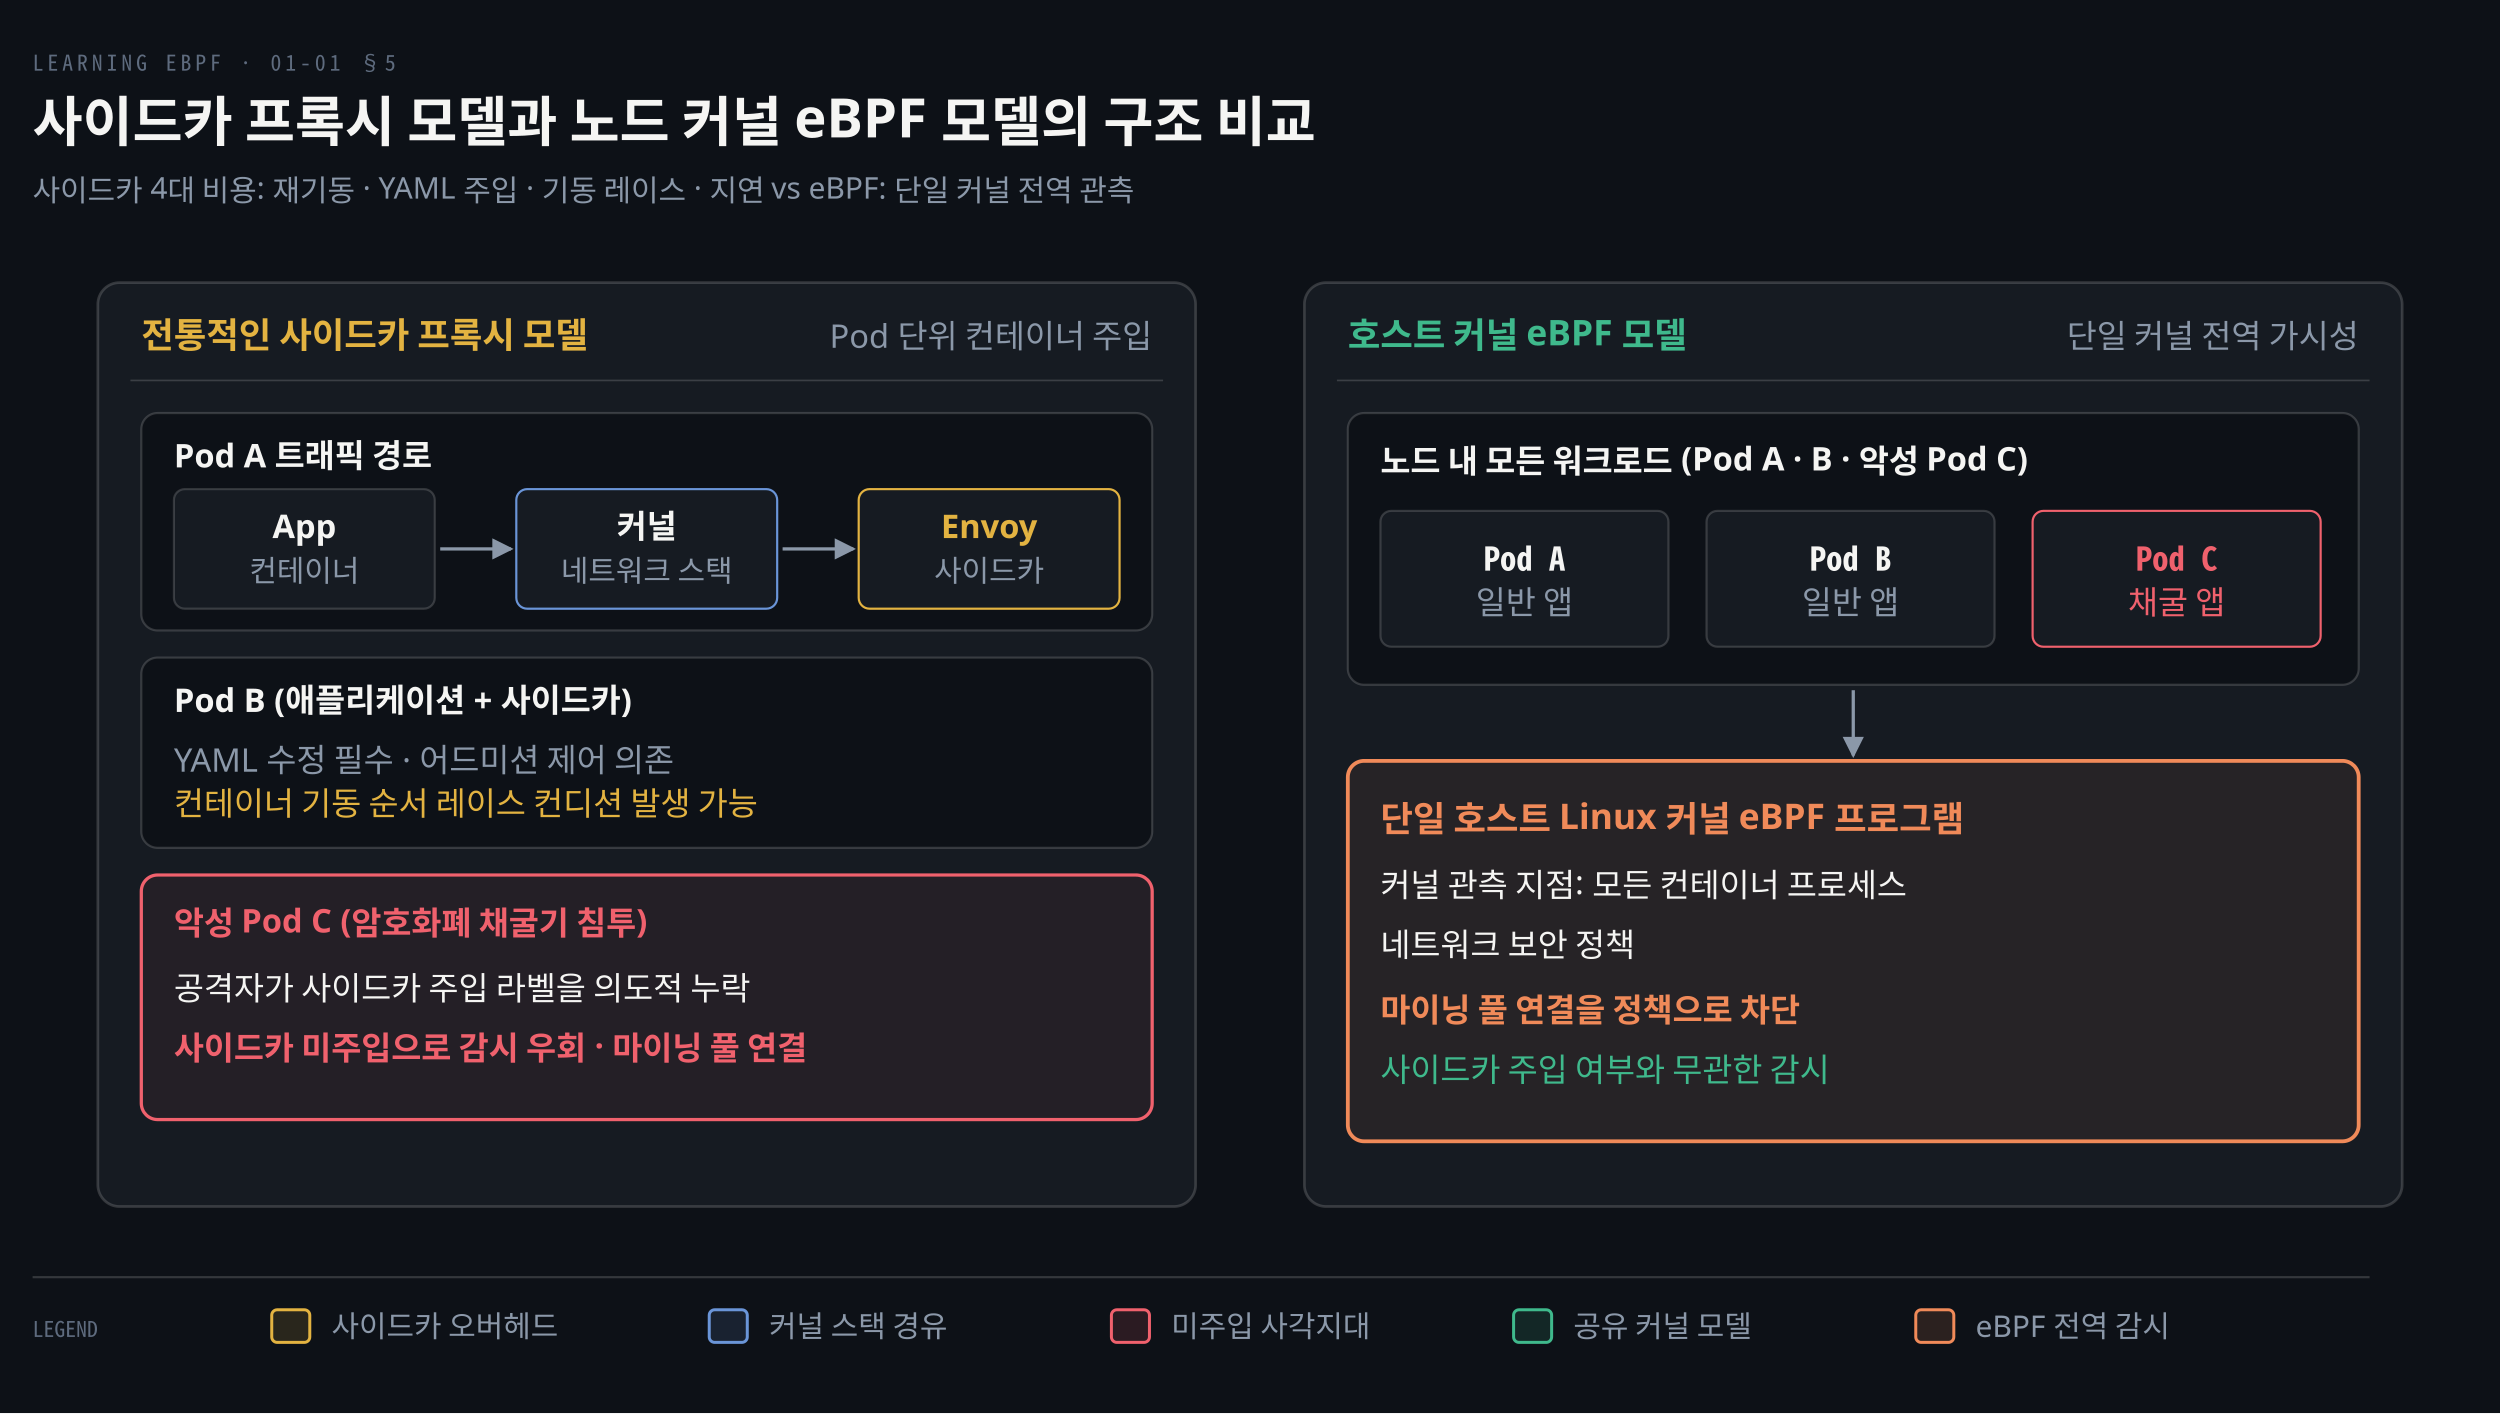
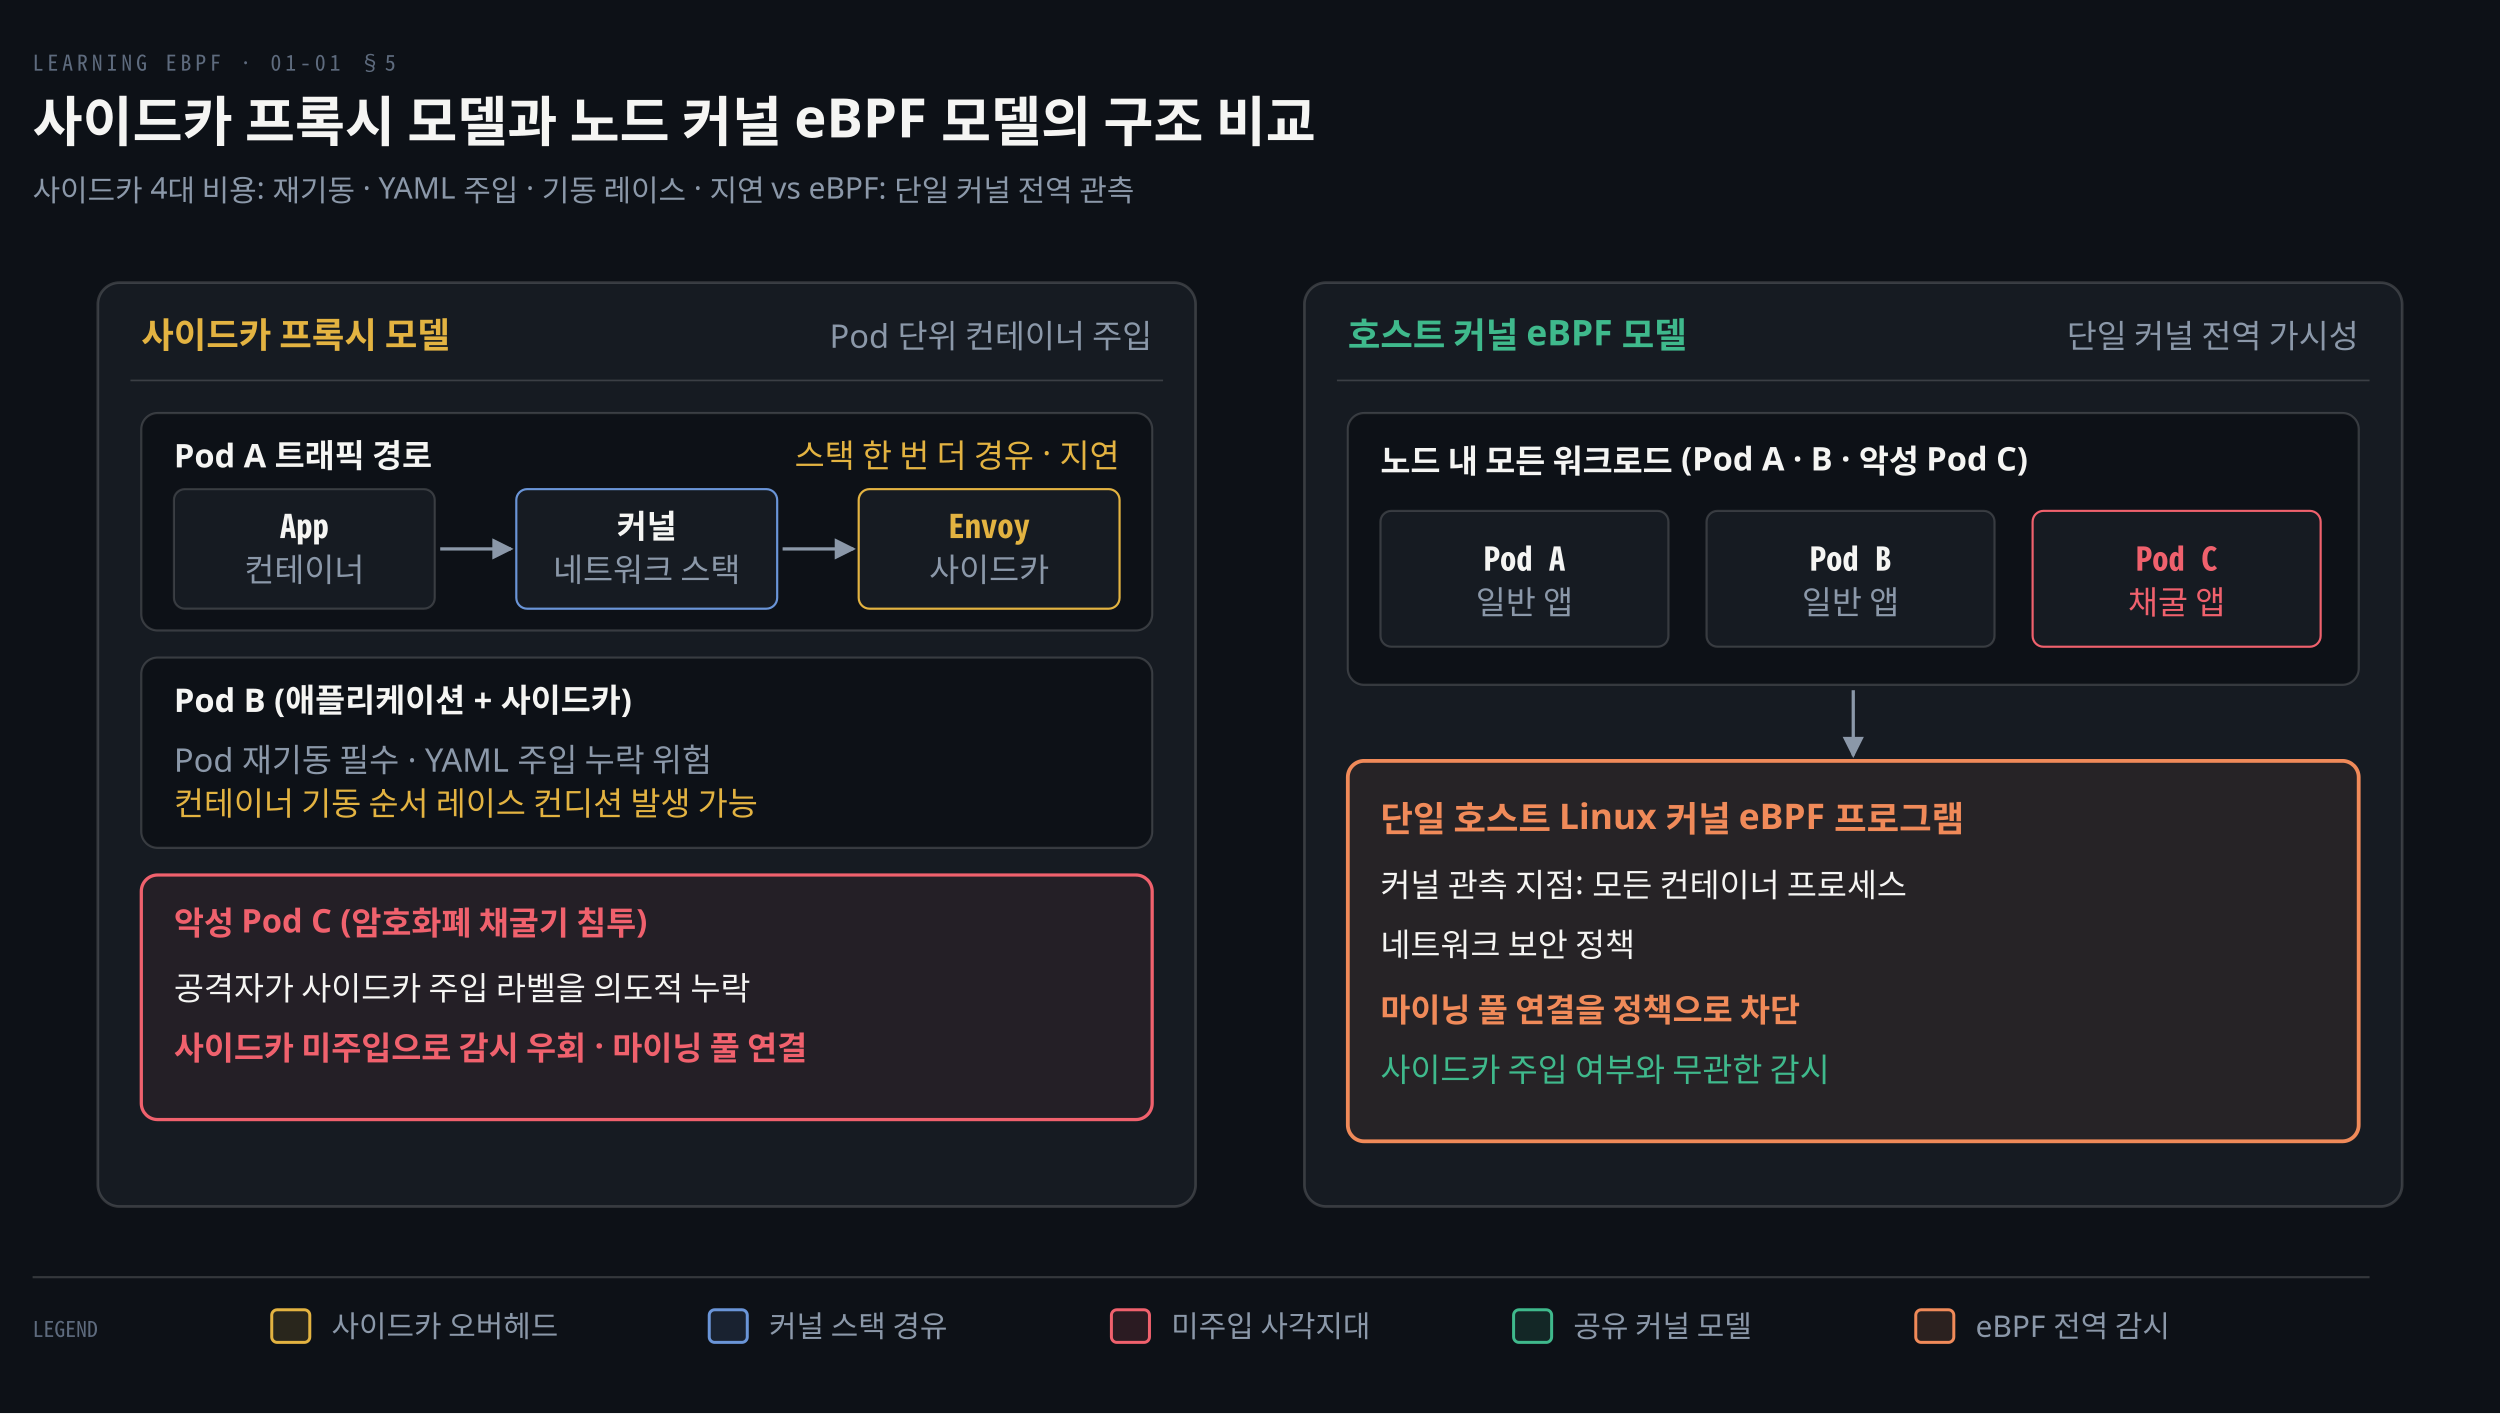
<svg xmlns="http://www.w3.org/2000/svg" viewBox="0 0 920 520" width="100%" role="img" aria-labelledby="dt dd">
  <defs>
    <marker id="ar" viewBox="0 0 8 8" refX="7" refY="4" markerWidth="6.5" markerHeight="6.5" orient="auto">
      <path d="M0 0 L8 4 L0 8 z" fill="#8B98A9" />
    </marker>
    <marker id="ok" viewBox="0 0 8 8" refX="7" refY="4" markerWidth="6.5" markerHeight="6.5" orient="auto">
      <path d="M0 0 L8 4 L0 8 z" fill="#3FB98C" />
    </marker>
    <marker id="warn" viewBox="0 0 8 8" refX="7" refY="4" markerWidth="6.5" markerHeight="6.5" orient="auto">
      <path d="M0 0 L8 4 L0 8 z" fill="#E3B341" />
    </marker>
    <marker id="bad" viewBox="0 0 8 8" refX="7" refY="4" markerWidth="6.5" markerHeight="6.5" orient="auto">
      <path d="M0 0 L8 4 L0 8 z" fill="#F0616D" />
    </marker>
    <marker id="info" viewBox="0 0 8 8" refX="7" refY="4" markerWidth="6.5" markerHeight="6.5" orient="auto">
      <path d="M0 0 L8 4 L0 8 z" fill="#6A95D8" />
    </marker>
    <marker id="acc" viewBox="0 0 8 8" refX="7" refY="4" markerWidth="6.5" markerHeight="6.5" orient="auto">
      <path d="M0 0 L8 4 L0 8 z" fill="#F08A59" />
    </marker>
    <marker id="soft" viewBox="0 0 8 8" refX="7" refY="4" markerWidth="6.5" markerHeight="6.5" orient="auto">
      <path d="M0 0 L8 4 L0 8 z" fill="#5E6B7E" />
    </marker>
  </defs>
  <rect width="920" height="520" fill="#0D1117" />
  <text x="12" y="26" font-family="'Geist Mono','Noto Sans Mono CJK KR',monospace" font-size="8" letter-spacing="0.18em" fill="#5E6B7E">LEARNING EBPF · 01-01 §5</text>
  <text x="12" y="52" font-family="'Geist','Apple SD Gothic Neo','Noto Sans KR','Malgun Gothic',sans-serif" font-size="20" font-weight="600" fill="#F5F5F3">사이드카 프록시 모델과 노드 커널 eBPF 모델의 구조 비교</text>
  <text x="12" y="74" font-family="'Geist','Apple SD Gothic Neo','Noto Sans KR','Malgun Gothic',sans-serif" font-size="11" fill="#8B98A9">사이드카 4대 비용: 재기동 · YAML 주입 · 기동 레이스 · 지연 vs eBPF: 단일 커널 전역 관측</text>
  <rect x="36" y="104" width="404" height="340" rx="8" fill="#161B22" stroke="rgba(191,192,192,0.22)" stroke-width="1.0" />
-   <text x="52" y="128" text-anchor="start" font-family="'Geist','Apple SD Gothic Neo','Noto Sans KR','Malgun Gothic',sans-serif" font-size="13" font-weight="600" fill="#E3B341">전통적인 사이드카 프록시 모델</text>
+   <text x="52" y="128" text-anchor="start" font-family="'Geist','Apple SD Gothic Neo','Noto Sans KR','Malgun Gothic',sans-serif" font-size="13" font-weight="600" fill="#E3B341">사이드카 프록시 모델</text>
  <text x="424" y="128" text-anchor="end" font-family="'Geist','Apple SD Gothic Neo','Noto Sans KR','Malgun Gothic',sans-serif" font-size="12" font-weight="400" fill="#8B98A9">Pod 단위 컨테이너 주입</text>
  <line x1="48" y1="140" x2="428" y2="140" stroke="rgba(191,192,192,0.22)" stroke-width="0.6" />
  <rect x="52" y="152" width="372" height="80" rx="6" fill="#0D1117" stroke="rgba(191,192,192,0.22)" stroke-width="0.8" />
  <text x="64" y="172" text-anchor="start" font-family="'Geist','Apple SD Gothic Neo','Noto Sans KR','Malgun Gothic',sans-serif" font-size="12" font-weight="600" fill="#F5F5F3">Pod A 트래픽 경로</text>
+   <text x="412" y="172" text-anchor="end" font-family="'Geist','Apple SD Gothic Neo','Noto Sans KR','Malgun Gothic',sans-serif" font-size="12" font-weight="400" fill="#E3B341">스택 한 번 더 경유 · 지연</text>
  <rect x="64" y="180" width="96" height="44" rx="4" fill="#161B22" stroke="rgba(191,192,192,0.22)" stroke-width="0.8" />
-   <text x="112.0" y="198" text-anchor="middle" font-family="'Geist','Apple SD Gothic Neo','Noto Sans KR','Malgun Gothic',sans-serif" font-size="12" font-weight="600" fill="#F5F5F3">App</text>
-   <text x="112.0" y="214" text-anchor="middle" font-family="'Geist','Apple SD Gothic Neo','Noto Sans KR','Malgun Gothic',sans-serif" font-size="11" font-weight="400" fill="#8B98A9">컨테이너</text>
+   <text x="112.0" y="198" text-anchor="middle" font-family="'Geist Mono','Noto Sans Mono CJK KR',monospace" font-size="12" font-weight="600" fill="#F5F5F3">App</text>
+   <text x="112.0" y="214" text-anchor="middle" font-family="'Geist','Apple SD Gothic Neo','Noto Sans KR','Malgun Gothic',sans-serif" font-size="12" font-weight="400" fill="#8B98A9">컨테이너</text>
  <rect x="190" y="180" width="96" height="44" rx="4" fill="#161B22" stroke="#6A95D8" stroke-width="0.8" />
  <text x="238.0" y="198" text-anchor="middle" font-family="'Geist','Apple SD Gothic Neo','Noto Sans KR','Malgun Gothic',sans-serif" font-size="12" font-weight="600" fill="#F5F5F3">커널</text>
-   <text x="238.0" y="214" text-anchor="middle" font-family="'Geist','Apple SD Gothic Neo','Noto Sans KR','Malgun Gothic',sans-serif" font-size="11" font-weight="400" fill="#8B98A9">네트워크 스택</text>
+   <text x="238.0" y="214" text-anchor="middle" font-family="'Geist','Apple SD Gothic Neo','Noto Sans KR','Malgun Gothic',sans-serif" font-size="12" font-weight="400" fill="#8B98A9">네트워크 스택</text>
  <rect x="316" y="180" width="96" height="44" rx="4" fill="#161B22" stroke="#E3B341" stroke-width="0.8" />
-   <text x="364.0" y="198" text-anchor="middle" font-family="'Geist','Apple SD Gothic Neo','Noto Sans KR','Malgun Gothic',sans-serif" font-size="12" font-weight="600" fill="#E3B341">Envoy</text>
-   <text x="364.0" y="214" text-anchor="middle" font-family="'Geist','Apple SD Gothic Neo','Noto Sans KR','Malgun Gothic',sans-serif" font-size="11" font-weight="400" fill="#8B98A9">사이드카</text>
+   <text x="364.0" y="198" text-anchor="middle" font-family="'Geist Mono','Noto Sans Mono CJK KR',monospace" font-size="12" font-weight="600" fill="#E3B341">Envoy</text>
+   <text x="364.0" y="214" text-anchor="middle" font-family="'Geist','Apple SD Gothic Neo','Noto Sans KR','Malgun Gothic',sans-serif" font-size="12" font-weight="400" fill="#8B98A9">사이드카</text>
  <path d="M 162 202 L 188 202" fill="none" stroke="#8B98A9" stroke-width="1.2" marker-end="url(#ar)" />
  <path d="M 288 202 L 314 202" fill="none" stroke="#8B98A9" stroke-width="1.2" marker-end="url(#ar)" />
  <rect x="52" y="242" width="372" height="70" rx="6" fill="#0D1117" stroke="rgba(191,192,192,0.22)" stroke-width="0.8" />
  <text x="64" y="262" text-anchor="start" font-family="'Geist','Apple SD Gothic Neo','Noto Sans KR','Malgun Gothic',sans-serif" font-size="12" font-weight="600" fill="#F5F5F3">Pod B (애플리케이션 + 사이드카)</text>
-   <text x="64" y="284" text-anchor="start" font-family="'Geist','Apple SD Gothic Neo','Noto Sans KR','Malgun Gothic',sans-serif" font-size="12" font-weight="400" fill="#8B98A9">YAML 수정 필수 · 어드미션 제어 의존</text>
+   <text x="64" y="284" text-anchor="start" font-family="'Geist','Apple SD Gothic Neo','Noto Sans KR','Malgun Gothic',sans-serif" font-size="12" font-weight="400" fill="#8B98A9">Pod 재기동 필수 · YAML 주입 누락 위험</text>
  <text x="64" y="300" text-anchor="start" font-family="'Geist','Apple SD Gothic Neo','Noto Sans KR','Malgun Gothic',sans-serif" font-size="12" font-weight="400" fill="#E3B341">컨테이너 기동 순서 레이스 컨디션 발생 가능</text>
  <rect x="52" y="322" width="372" height="90" rx="6" fill="#F0616D10" stroke="#F0616D" stroke-width="1.2" />
  <text x="64" y="344" text-anchor="start" font-family="'Geist','Apple SD Gothic Neo','Noto Sans KR','Malgun Gothic',sans-serif" font-size="12" font-weight="600" fill="#F0616D">악성 Pod C (암호화폐 채굴기 침투)</text>
  <text x="64" y="368" text-anchor="start" font-family="'Geist','Apple SD Gothic Neo','Noto Sans KR','Malgun Gothic',sans-serif" font-size="12" font-weight="400" fill="#F5F5F3">공격자가 사이드카 주입 라벨을 의도적 누락</text>
  <text x="64" y="390" text-anchor="start" font-family="'Geist','Apple SD Gothic Neo','Noto Sans KR','Malgun Gothic',sans-serif" font-size="12" font-weight="600" fill="#F0616D">사이드카 미주입으로 감시 우회 · 마이닝 풀 연결</text>
  <rect x="480" y="104" width="404" height="340" rx="8" fill="#161B22" stroke="rgba(191,192,192,0.22)" stroke-width="1.0" />
  <text x="496" y="128" text-anchor="start" font-family="'Geist','Apple SD Gothic Neo','Noto Sans KR','Malgun Gothic',sans-serif" font-size="13" font-weight="600" fill="#3FB98C">호스트 커널 eBPF 모델</text>
  <text x="868" y="128" text-anchor="end" font-family="'Geist','Apple SD Gothic Neo','Noto Sans KR','Malgun Gothic',sans-serif" font-size="12" font-weight="400" fill="#8B98A9">단일 커널 전역 가시성</text>
  <line x1="492" y1="140" x2="872" y2="140" stroke="rgba(191,192,192,0.22)" stroke-width="0.6" />
  <rect x="496" y="152" width="372" height="100" rx="6" fill="#0D1117" stroke="rgba(191,192,192,0.22)" stroke-width="0.8" />
  <text x="508" y="174" text-anchor="start" font-family="'Geist','Apple SD Gothic Neo','Noto Sans KR','Malgun Gothic',sans-serif" font-size="12" font-weight="600" fill="#F5F5F3">노드 내 모든 워크로드 (Pod A · B · 악성 Pod C)</text>
  <rect x="508" y="188" width="106" height="50" rx="4" fill="#161B22" stroke="rgba(191,192,192,0.22)" stroke-width="0.8" />
  <text x="561" y="210" text-anchor="middle" font-family="'Geist Mono','Noto Sans Mono CJK KR',monospace" font-size="12" font-weight="600" fill="#F5F5F3">Pod A</text>
  <text x="561" y="226" text-anchor="middle" font-family="'Geist','Apple SD Gothic Neo','Noto Sans KR','Malgun Gothic',sans-serif" font-size="12" font-weight="400" fill="#8B98A9">일반 앱</text>
  <rect x="628" y="188" width="106" height="50" rx="4" fill="#161B22" stroke="rgba(191,192,192,0.22)" stroke-width="0.8" />
  <text x="681" y="210" text-anchor="middle" font-family="'Geist Mono','Noto Sans Mono CJK KR',monospace" font-size="12" font-weight="600" fill="#F5F5F3">Pod B</text>
  <text x="681" y="226" text-anchor="middle" font-family="'Geist','Apple SD Gothic Neo','Noto Sans KR','Malgun Gothic',sans-serif" font-size="12" font-weight="400" fill="#8B98A9">일반 앱</text>
  <rect x="748" y="188" width="106" height="50" rx="4" fill="#161B22" stroke="#F0616D" stroke-width="0.8" />
  <text x="801" y="210" text-anchor="middle" font-family="'Geist Mono','Noto Sans Mono CJK KR',monospace" font-size="12" font-weight="600" fill="#F0616D">Pod C</text>
  <text x="801" y="226" text-anchor="middle" font-family="'Geist','Apple SD Gothic Neo','Noto Sans KR','Malgun Gothic',sans-serif" font-size="12" font-weight="400" fill="#F0616D">채굴 앱</text>
  <path d="M 682.0 254 L 682.0 278" fill="none" stroke="#8B98A9" stroke-width="1.2" marker-end="url(#ar)" />
  <rect x="496" y="280" width="372" height="140" rx="6" fill="#F08A5914" stroke="#F08A59" stroke-width="1.4" />
  <text x="508" y="306" text-anchor="start" font-family="'Geist','Apple SD Gothic Neo','Noto Sans KR','Malgun Gothic',sans-serif" font-size="13" font-weight="600" fill="#F08A59">단일 호스트 Linux 커널 eBPF 프로그램</text>
  <text x="508" y="330" text-anchor="start" font-family="'Geist','Apple SD Gothic Neo','Noto Sans KR','Malgun Gothic',sans-serif" font-size="12" font-weight="400" fill="#F5F5F3">커널 관측 지점: 모든 컨테이너 프로세스</text>
  <text x="508" y="352" text-anchor="start" font-family="'Geist','Apple SD Gothic Neo','Noto Sans KR','Malgun Gothic',sans-serif" font-size="12" font-weight="400" fill="#F5F5F3">네트워크 보안 정책</text>
  <text x="508" y="376" text-anchor="start" font-family="'Geist','Apple SD Gothic Neo','Noto Sans KR','Malgun Gothic',sans-serif" font-size="12" font-weight="600" fill="#F08A59">마이닝 풀 연결을 정책으로 차단</text>
  <text x="508" y="398" text-anchor="start" font-family="'Geist','Apple SD Gothic Neo','Noto Sans KR','Malgun Gothic',sans-serif" font-size="12" font-weight="400" fill="#3FB98C">사이드카 주입 여부와 무관한 감시</text>
  <line x1="12" y1="470" x2="872" y2="470" stroke="rgba(191,192,192,0.22)" stroke-width="0.8" />
  <text x="12" y="492" text-anchor="start" font-family="'Geist Mono','Noto Sans Mono CJK KR',monospace" font-size="8" font-weight="400" fill="#5E6B7E">LEGEND</text>
  <rect x="100" y="482" width="14" height="12" rx="2" fill="#E3B34122" stroke="#E3B341" stroke-width="1.1" />
  <text x="122" y="492" text-anchor="start" font-family="'Geist','Apple SD Gothic Neo','Noto Sans KR','Malgun Gothic',sans-serif" font-size="11" font-weight="400" fill="#8B98A9">사이드카 오버헤드</text>
  <rect x="261" y="482" width="14" height="12" rx="2" fill="#6A95D822" stroke="#6A95D8" stroke-width="1.1" />
  <text x="283" y="492" text-anchor="start" font-family="'Geist','Apple SD Gothic Neo','Noto Sans KR','Malgun Gothic',sans-serif" font-size="11" font-weight="400" fill="#8B98A9">커널 스택 경유</text>
  <rect x="409" y="482" width="14" height="12" rx="2" fill="#F0616D22" stroke="#F0616D" stroke-width="1.1" />
  <text x="431" y="492" text-anchor="start" font-family="'Geist','Apple SD Gothic Neo','Noto Sans KR','Malgun Gothic',sans-serif" font-size="11" font-weight="400" fill="#8B98A9">미주입 사각지대</text>
  <rect x="557" y="482" width="14" height="12" rx="2" fill="#3FB98C22" stroke="#3FB98C" stroke-width="1.1" />
  <text x="579" y="492" text-anchor="start" font-family="'Geist','Apple SD Gothic Neo','Noto Sans KR','Malgun Gothic',sans-serif" font-size="11" font-weight="400" fill="#8B98A9">공유 커널 모델</text>
  <rect x="705" y="482" width="14" height="12" rx="2" fill="#F08A5922" stroke="#F08A59" stroke-width="1.1" />
  <text x="727" y="492" text-anchor="start" font-family="'Geist','Apple SD Gothic Neo','Noto Sans KR','Malgun Gothic',sans-serif" font-size="11" font-weight="400" fill="#8B98A9">eBPF 전역 감시</text>
</svg>
